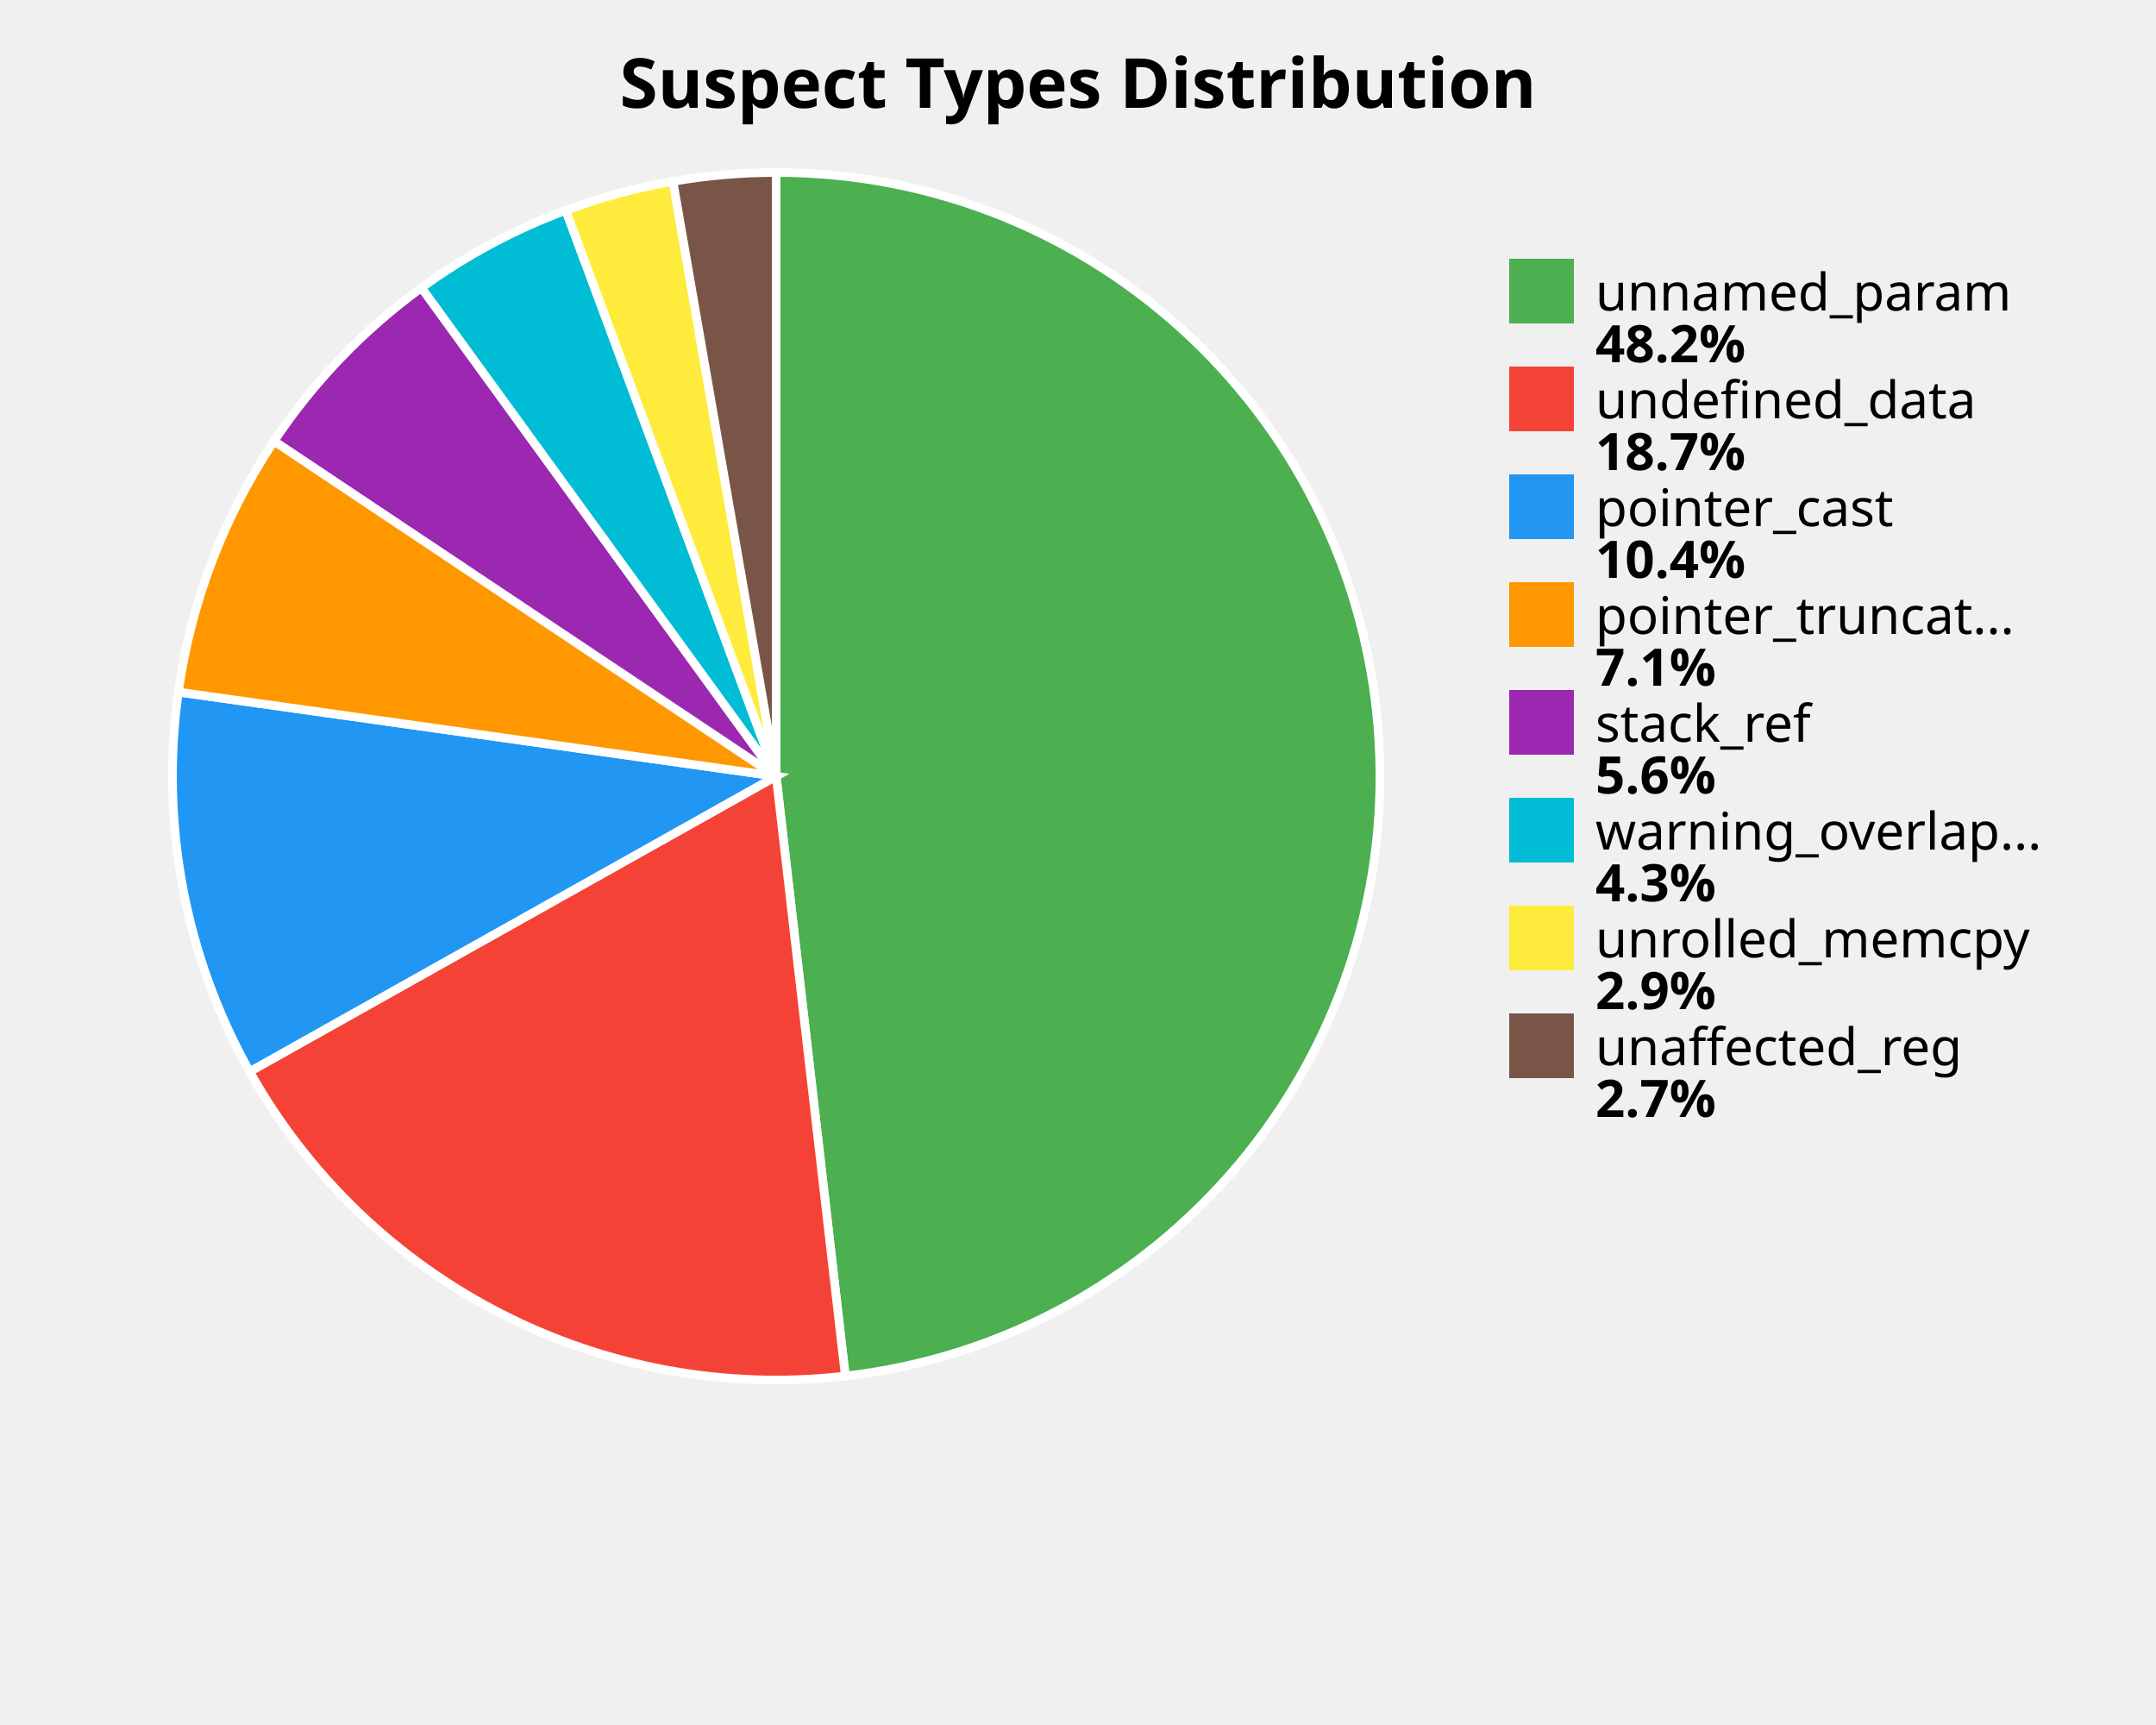
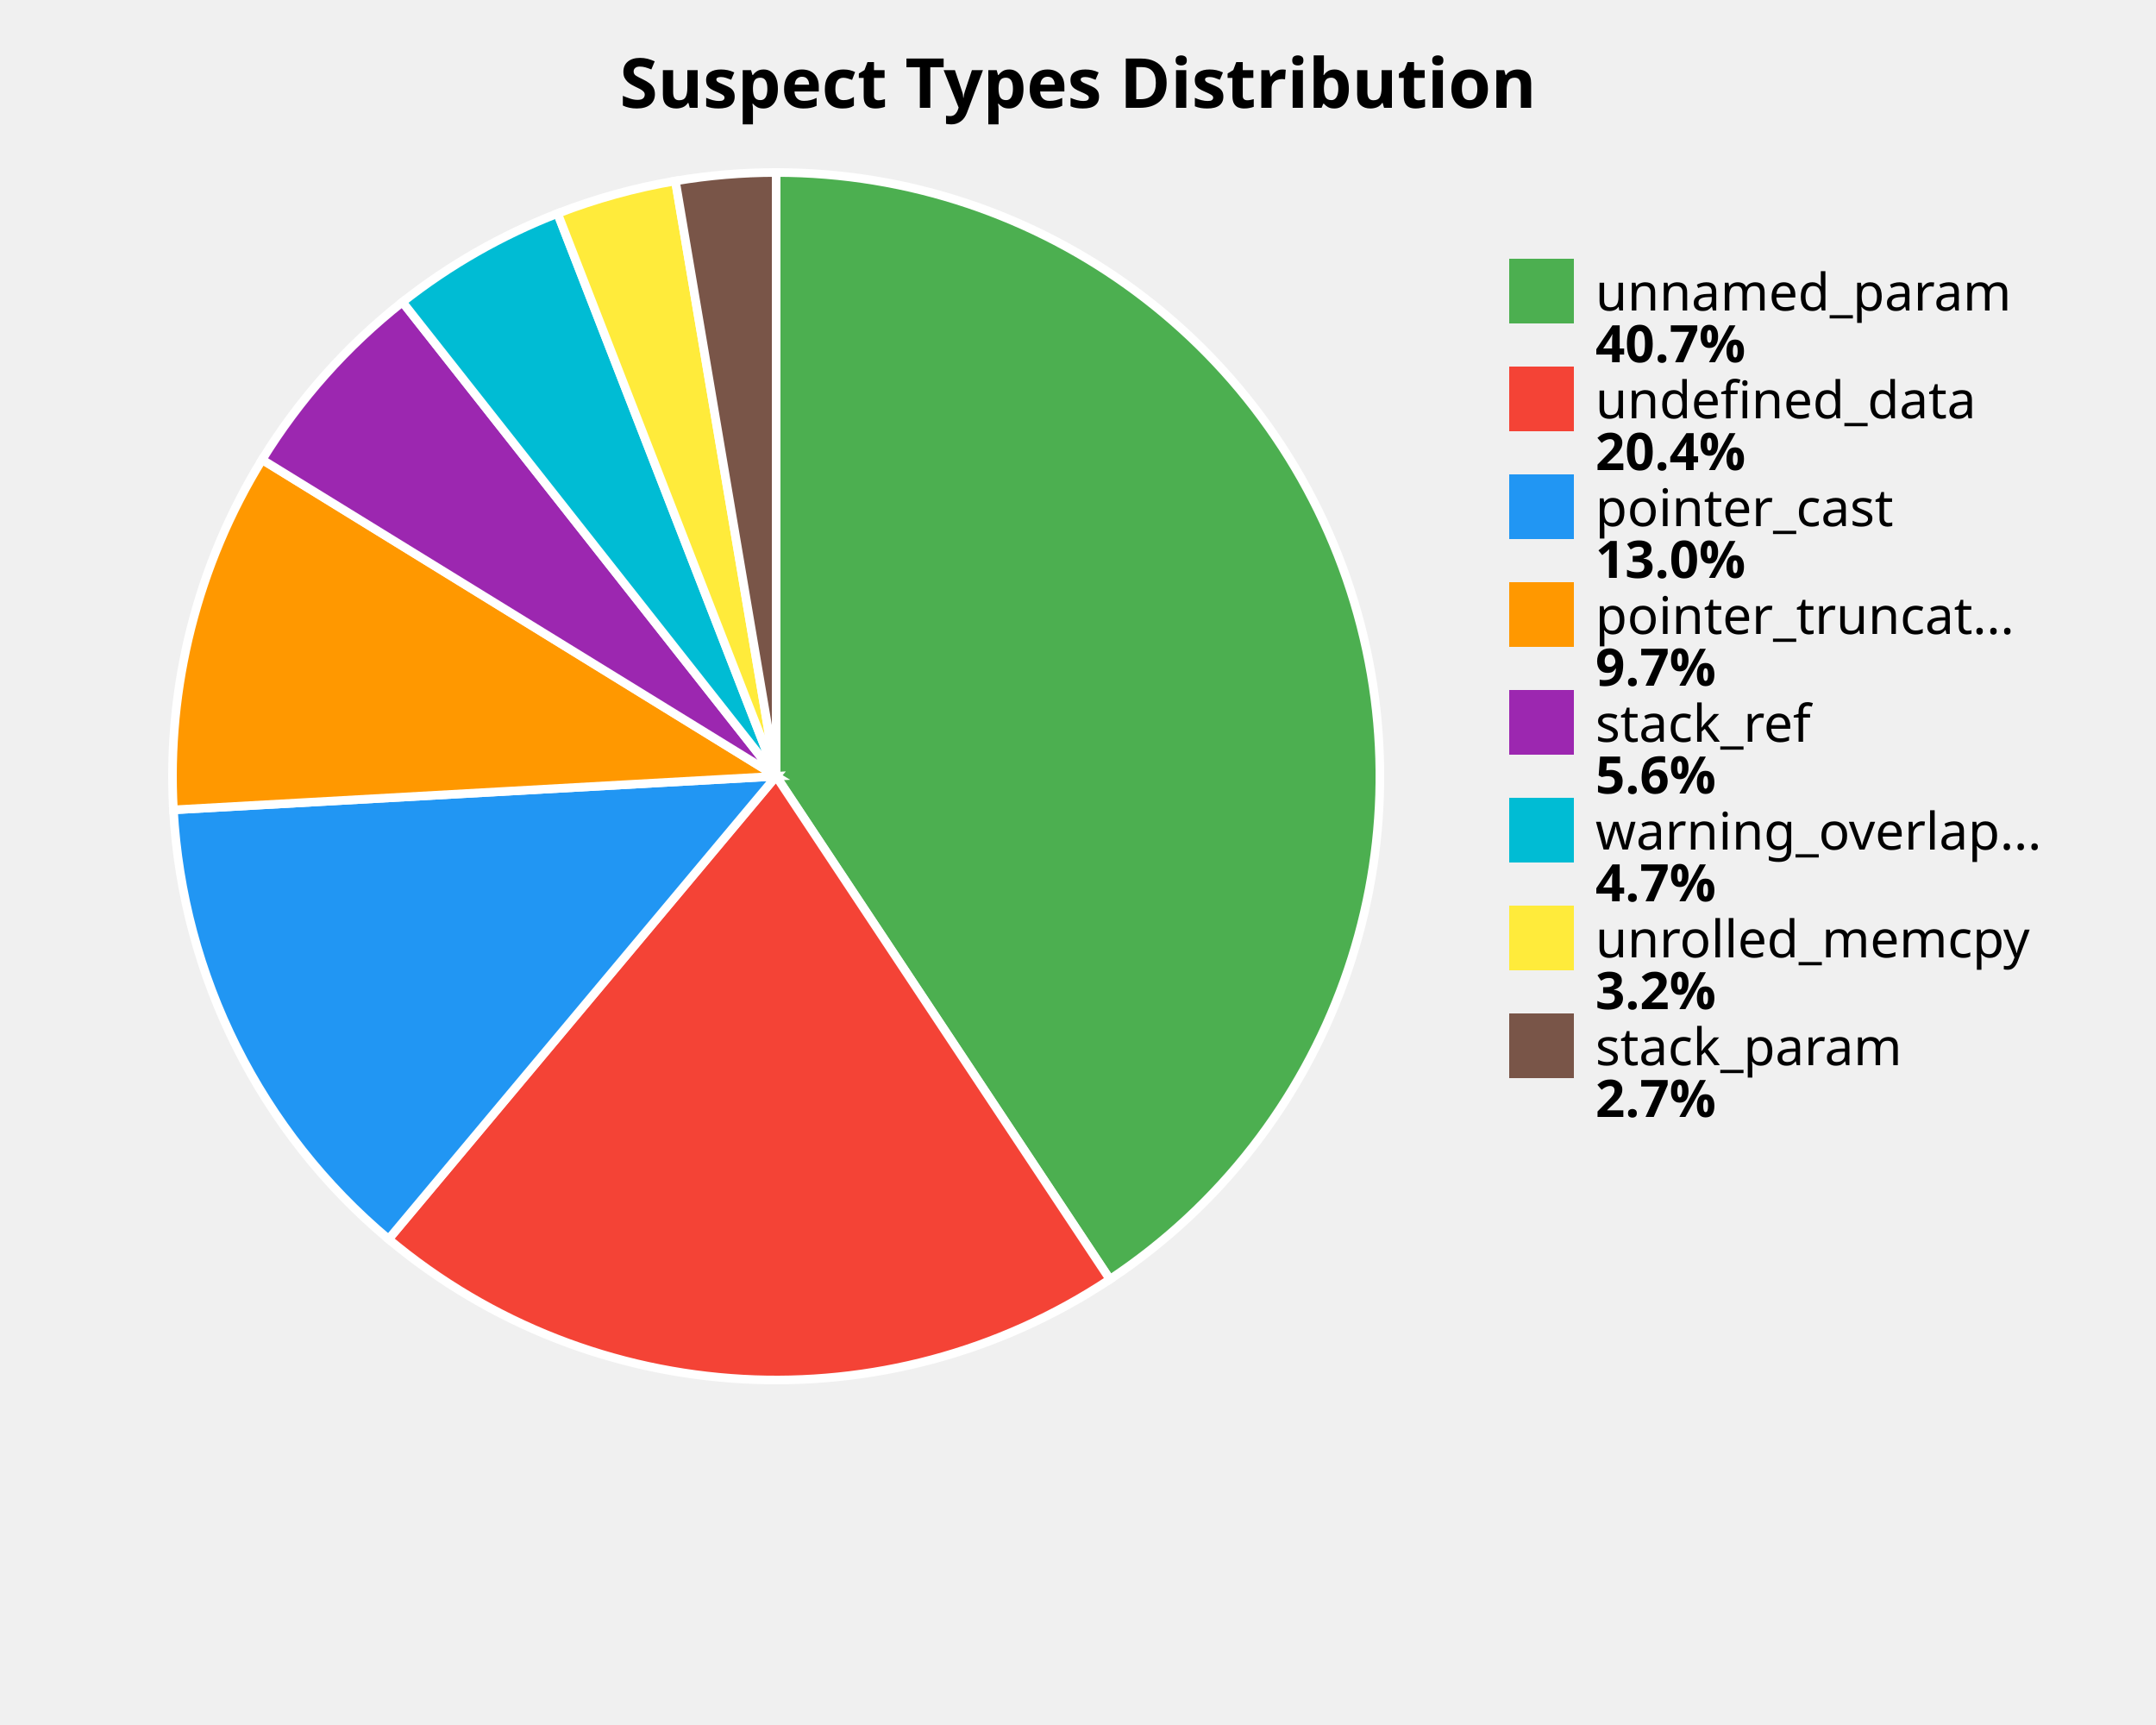
<svg xmlns="http://www.w3.org/2000/svg" width="500" height="400" viewBox="0 0 500 400">
  <style>
    .title { font: bold 16px sans-serif; }
    .label { font: 12px sans-serif; }
    .value { font: bold 12px sans-serif; }
  </style>
  <rect width="100%%" height="100%%" fill="white" />
  <text x="250" y="25" class="title" text-anchor="middle">Suspect Types Distribution</text>
-   <path d="M 180,180 L 180.00,40.00 A 140,140 0 0,1 196.04,319.08 Z" fill="#4CAF50" stroke="white" stroke-width="2" />
-   <path d="M 180,180 L 196.04,319.08 A 140,140 0 0,1 57.90,248.49 Z" fill="#F44336" stroke="white" stroke-width="2" />
-   <path d="M 180,180 L 57.90,248.49 A 140,140 0 0,1 41.37,160.48 Z" fill="#2196F3" stroke="white" stroke-width="2" />
-   <path d="M 180,180 L 41.37,160.48 A 140,140 0 0,1 63.56,102.27 Z" fill="#FF9800" stroke="white" stroke-width="2" />
-   <path d="M 180,180 L 63.56,102.27 A 140,140 0 0,1 97.74,66.72 Z" fill="#9C27B0" stroke="white" stroke-width="2" />
-   <path d="M 180,180 L 97.74,66.72 A 140,140 0 0,1 131.21,48.78 Z" fill="#00BCD4" stroke="white" stroke-width="2" />
-   <path d="M 180,180 L 131.21,48.78 A 140,140 0 0,1 156.07,42.06 Z" fill="#FFEB3B" stroke="white" stroke-width="2" />
-   <path d="M 180,180 L 156.07,42.06 A 140,140 0 0,1 180.00,40.00 Z" fill="#795548" stroke="white" stroke-width="2" />
+   <path d="M 180,180 L 180.00,40.00 A 140,140 0 0,1 257.40,296.66 Z" fill="#4CAF50" stroke="white" stroke-width="2" />
+   <path d="M 180,180 L 257.40,296.66 A 140,140 0 0,1 90.12,287.34 Z" fill="#F44336" stroke="white" stroke-width="2" />
+   <path d="M 180,180 L 90.12,287.34 A 140,140 0 0,1 40.22,187.79 Z" fill="#2196F3" stroke="white" stroke-width="2" />
+   <path d="M 180,180 L 40.22,187.79 A 140,140 0 0,1 60.79,106.59 Z" fill="#FF9800" stroke="white" stroke-width="2" />
+   <path d="M 180,180 L 60.79,106.59 A 140,140 0 0,1 93.34,70.04 Z" fill="#9C27B0" stroke="white" stroke-width="2" />
+   <path d="M 180,180 L 93.34,70.04 A 140,140 0 0,1 129.31,49.50 Z" fill="#00BCD4" stroke="white" stroke-width="2" />
+   <path d="M 180,180 L 129.31,49.50 A 140,140 0 0,1 156.64,41.96 Z" fill="#FFEB3B" stroke="white" stroke-width="2" />
+   <path d="M 180,180 L 156.64,41.96 A 140,140 0 0,1 180.00,40.00 Z" fill="#795548" stroke="white" stroke-width="2" />
  <rect x="350" y="60" width="15" height="15" fill="#4CAF50" />
  <text x="370" y="72" class="label">unnamed_param</text>
-   <text x="370" y="84" class="value">48.2%</text>
+   <text x="370" y="84" class="value">40.7%</text>
  <rect x="350" y="85" width="15" height="15" fill="#F44336" />
  <text x="370" y="97" class="label">undefined_data</text>
-   <text x="370" y="109" class="value">18.7%</text>
+   <text x="370" y="109" class="value">20.4%</text>
  <rect x="350" y="110" width="15" height="15" fill="#2196F3" />
  <text x="370" y="122" class="label">pointer_cast</text>
-   <text x="370" y="134" class="value">10.4%</text>
+   <text x="370" y="134" class="value">13.0%</text>
  <rect x="350" y="135" width="15" height="15" fill="#FF9800" />
  <text x="370" y="147" class="label">pointer_truncat...</text>
-   <text x="370" y="159" class="value">7.1%</text>
+   <text x="370" y="159" class="value">9.7%</text>
  <rect x="350" y="160" width="15" height="15" fill="#9C27B0" />
  <text x="370" y="172" class="label">stack_ref</text>
  <text x="370" y="184" class="value">5.6%</text>
  <rect x="350" y="185" width="15" height="15" fill="#00BCD4" />
  <text x="370" y="197" class="label">warning_overlap...</text>
-   <text x="370" y="209" class="value">4.3%</text>
+   <text x="370" y="209" class="value">4.7%</text>
  <rect x="350" y="210" width="15" height="15" fill="#FFEB3B" />
  <text x="370" y="222" class="label">unrolled_memcpy</text>
-   <text x="370" y="234" class="value">2.9%</text>
+   <text x="370" y="234" class="value">3.2%</text>
  <rect x="350" y="235" width="15" height="15" fill="#795548" />
-   <text x="370" y="247" class="label">unaffected_reg</text>
+   <text x="370" y="247" class="label">stack_param</text>
  <text x="370" y="259" class="value">2.7%</text>
</svg>
